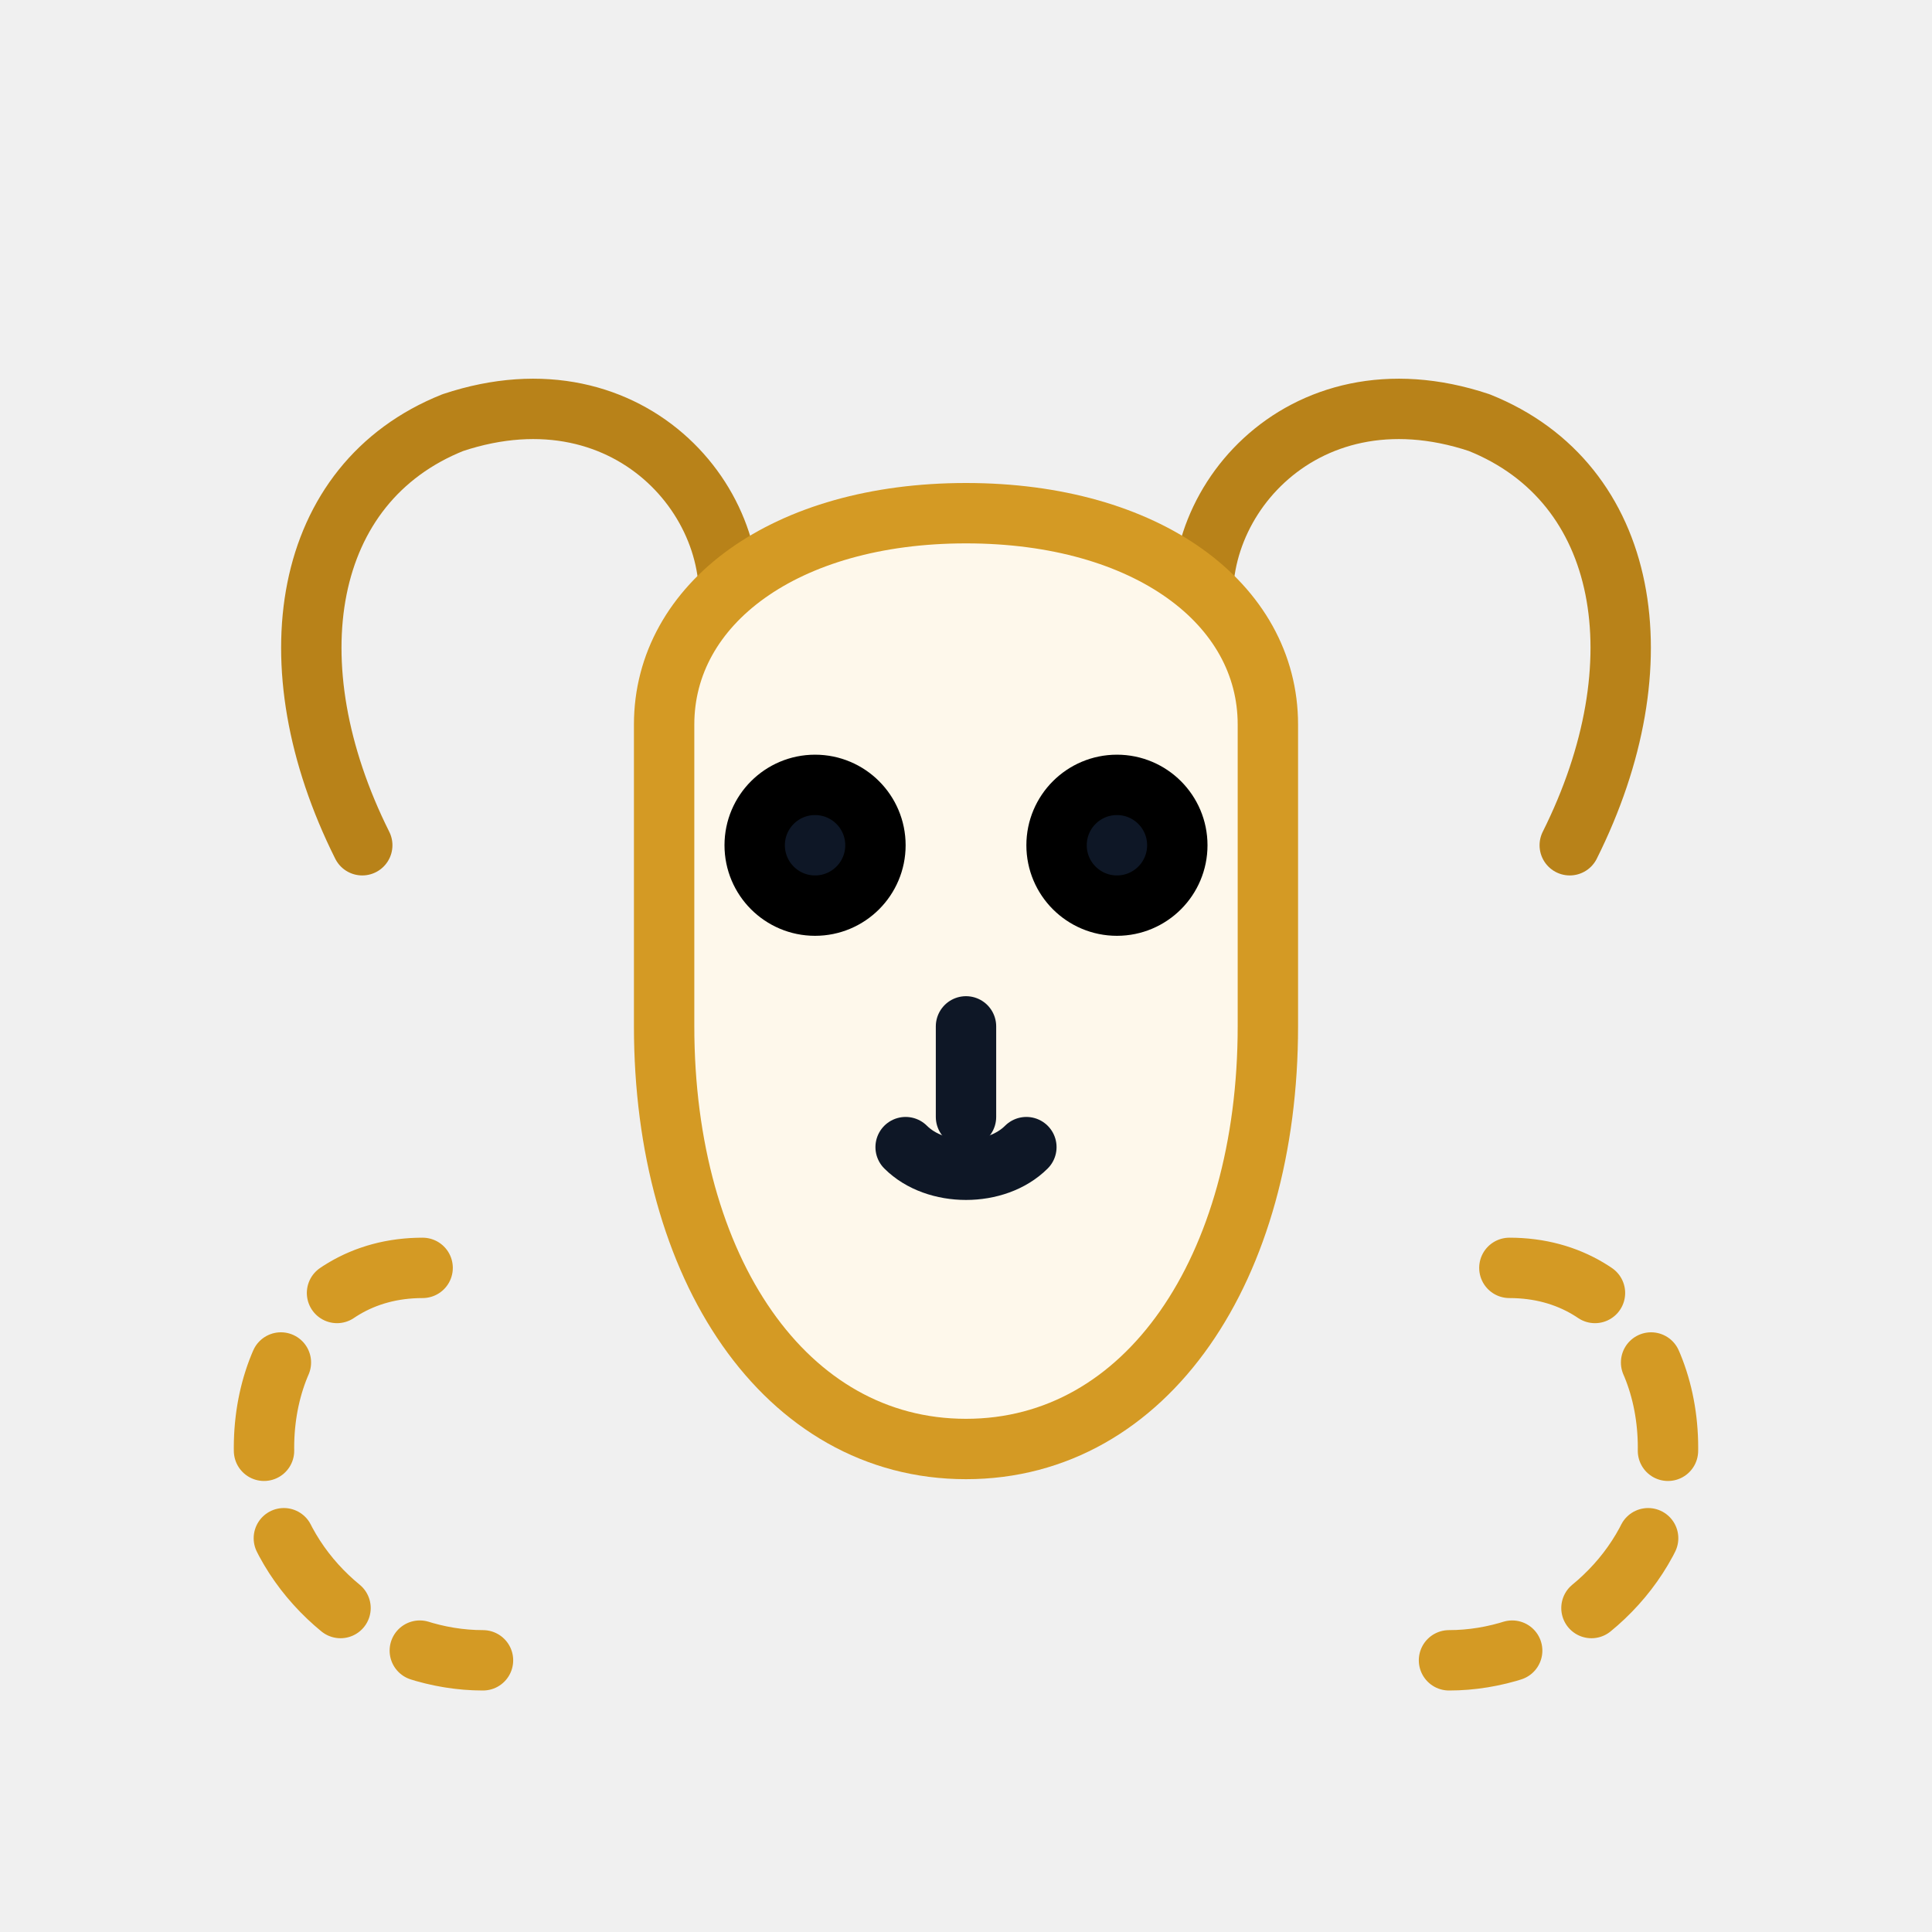
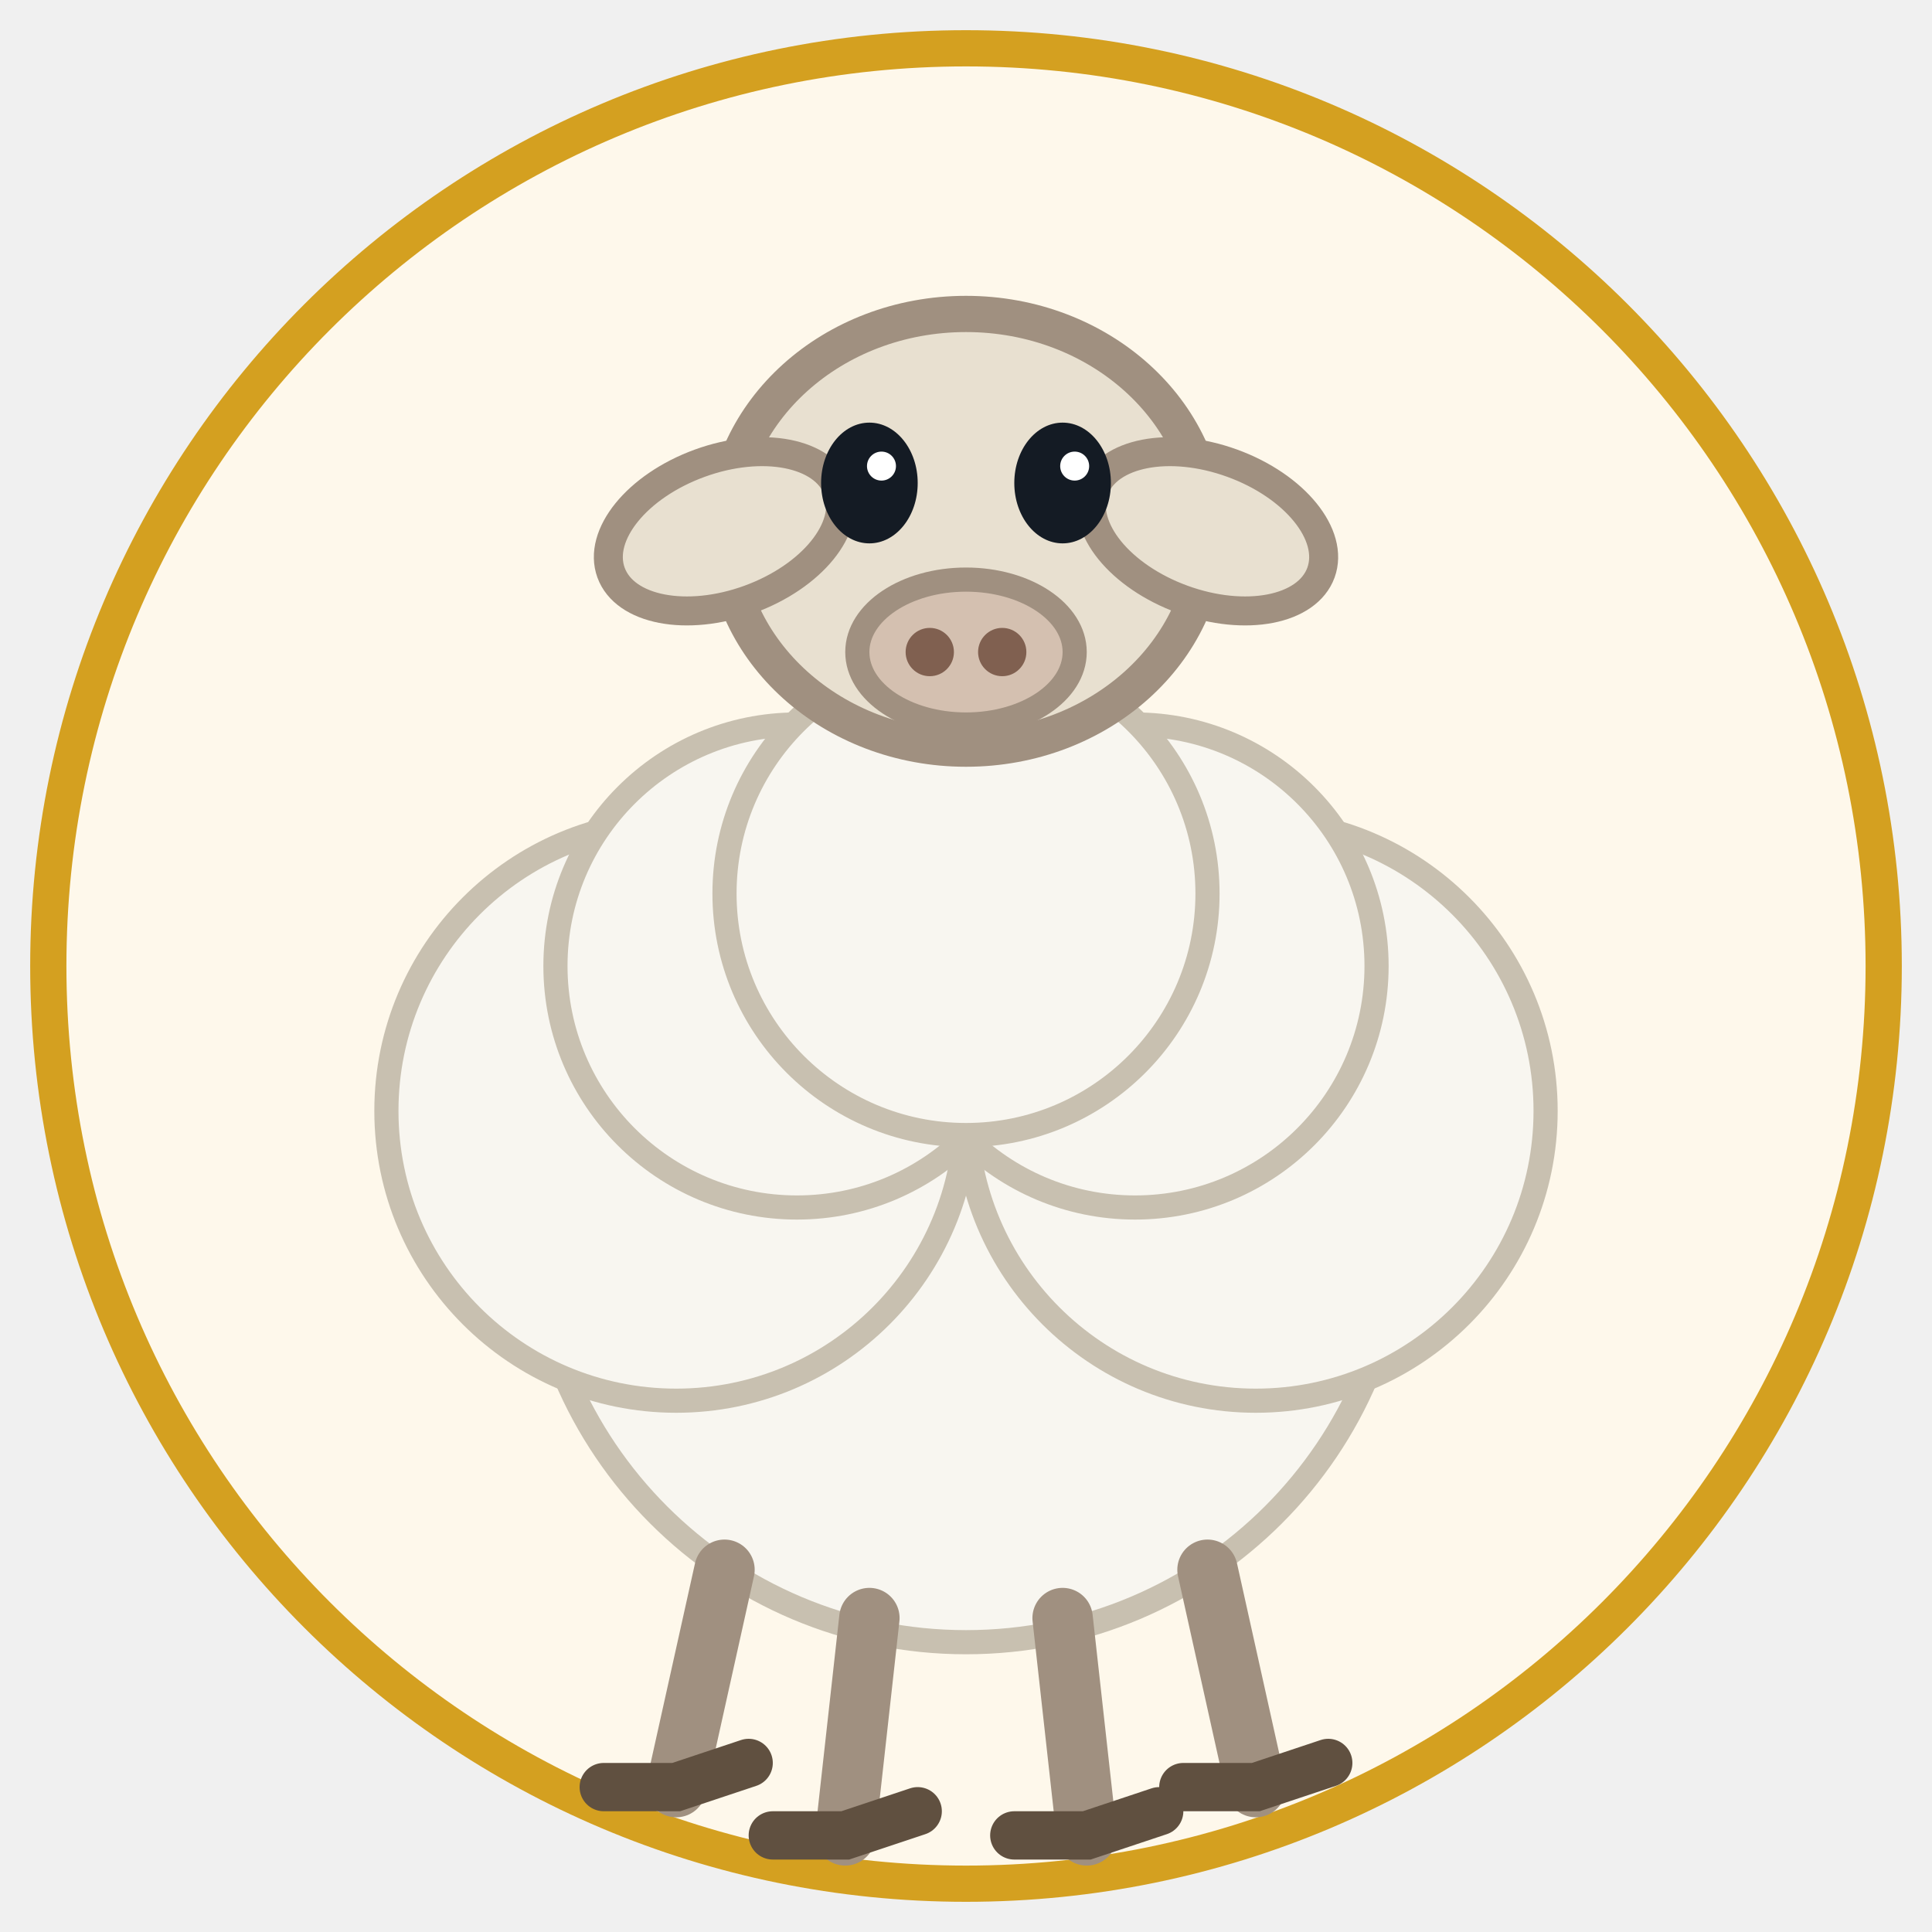
- <svg xmlns="http://www.w3.org/2000/svg" viewBox="0 0 64 64" fill="none" stroke="currentColor" stroke-width="2" stroke-linecap="round" stroke-linejoin="round">
-   <path d="M12 28c-3-6-2-12 3-14 6-2 10 3 9 7" stroke="#b88219" />
-   <path d="M52 28c3-6 2-12-3-14-6-2-10 3-9 7" stroke="#b88219" />
-   <path d="M22 24c0-4 4-7 10-7s10 3 10 7v10c0 8-4 14-10 14s-10-6-10-14V24z" fill="#fef8eb" stroke="#d49a24" />
-   <circle cx="27" cy="28" r="2" fill="#0e1726" />
-   <circle cx="37" cy="28" r="2" fill="#0e1726" />
-   <path d="M30 38c1 1 3 1 4 0" stroke="#0e1726" />
-   <path d="M32 34v3" stroke="#0e1726" />
-   <path d="M14 42c-4 0-6 4-5 8 1 3 4 5 7 5" stroke="#d49a24" stroke-dasharray="3 3" />
-   <path d="M50 42c4 0 6 4 5 8-1 3-4 5-7 5" stroke="#d49a24" stroke-dasharray="3 3" />
+ <svg xmlns="http://www.w3.org/2000/svg" viewBox="0 0 80 80">
+   <circle cx="40" cy="40" r="38" fill="#fef8eb" stroke="#d4a020" stroke-width="1.5" />
+   <circle cx="40" cy="50" r="18" fill="#f8f6f0" stroke="#c8c0b0" stroke-width="1" />
+   <circle cx="28" cy="46" r="12" fill="#f8f6f0" stroke="#c8c0b0" stroke-width="1" />
+   <circle cx="52" cy="46" r="12" fill="#f8f6f0" stroke="#c8c0b0" stroke-width="1" />
+   <circle cx="33" cy="40" r="10" fill="#f8f6f0" stroke="#c8c0b0" stroke-width="1" />
+   <circle cx="47" cy="40" r="10" fill="#f8f6f0" stroke="#c8c0b0" stroke-width="1" />
+   <circle cx="40" cy="37" r="10" fill="#f8f6f0" stroke="#c8c0b0" stroke-width="1" />
+   <ellipse cx="40" cy="22" rx="10" ry="9" fill="#e8e0d0" stroke="#a09080" stroke-width="1.5" />
+   <ellipse cx="30" cy="22" rx="5" ry="3" fill="#e8e0d0" stroke="#a09080" stroke-width="1.2" transform="rotate(-20,30,22)" />
+   <ellipse cx="50" cy="22" rx="5" ry="3" fill="#e8e0d0" stroke="#a09080" stroke-width="1.2" transform="rotate(20,50,22)" />
+   <ellipse cx="36" cy="20" rx="2" ry="2.5" fill="#141b24" />
+   <ellipse cx="44" cy="20" rx="2" ry="2.5" fill="#141b24" />
+   <circle cx="36.5" cy="19.3" r="0.6" fill="white" />
+   <circle cx="44.5" cy="19.3" r="0.6" fill="white" />
+   <ellipse cx="40" cy="27" rx="4.5" ry="3" fill="#d4c0b0" stroke="#a09080" stroke-width="1" />
+   <circle cx="38.5" cy="27" r="1" fill="#806050" />
+   <circle cx="41.5" cy="27" r="1" fill="#806050" />
+   <line x1="30" y1="65" x2="28" y2="74" stroke="#a09080" stroke-width="2.5" stroke-linecap="round" />
+   <line x1="36" y1="67" x2="35" y2="76" stroke="#a09080" stroke-width="2.5" stroke-linecap="round" />
+   <line x1="44" y1="67" x2="45" y2="76" stroke="#a09080" stroke-width="2.5" stroke-linecap="round" />
+   <line x1="50" y1="65" x2="52" y2="74" stroke="#a09080" stroke-width="2.5" stroke-linecap="round" />
+   <path d="M25 74 L 28 74 L 31 73" stroke="#605040" stroke-width="2" stroke-linecap="round" />
+   <path d="M32 76 L 35 76 L 38 75" stroke="#605040" stroke-width="2" stroke-linecap="round" />
+   <path d="M42 76 L 45 76 L 48 75" stroke="#605040" stroke-width="2" stroke-linecap="round" />
+   <path d="M49 74 L 52 74 L 55 73" stroke="#605040" stroke-width="2" stroke-linecap="round" />
</svg>
